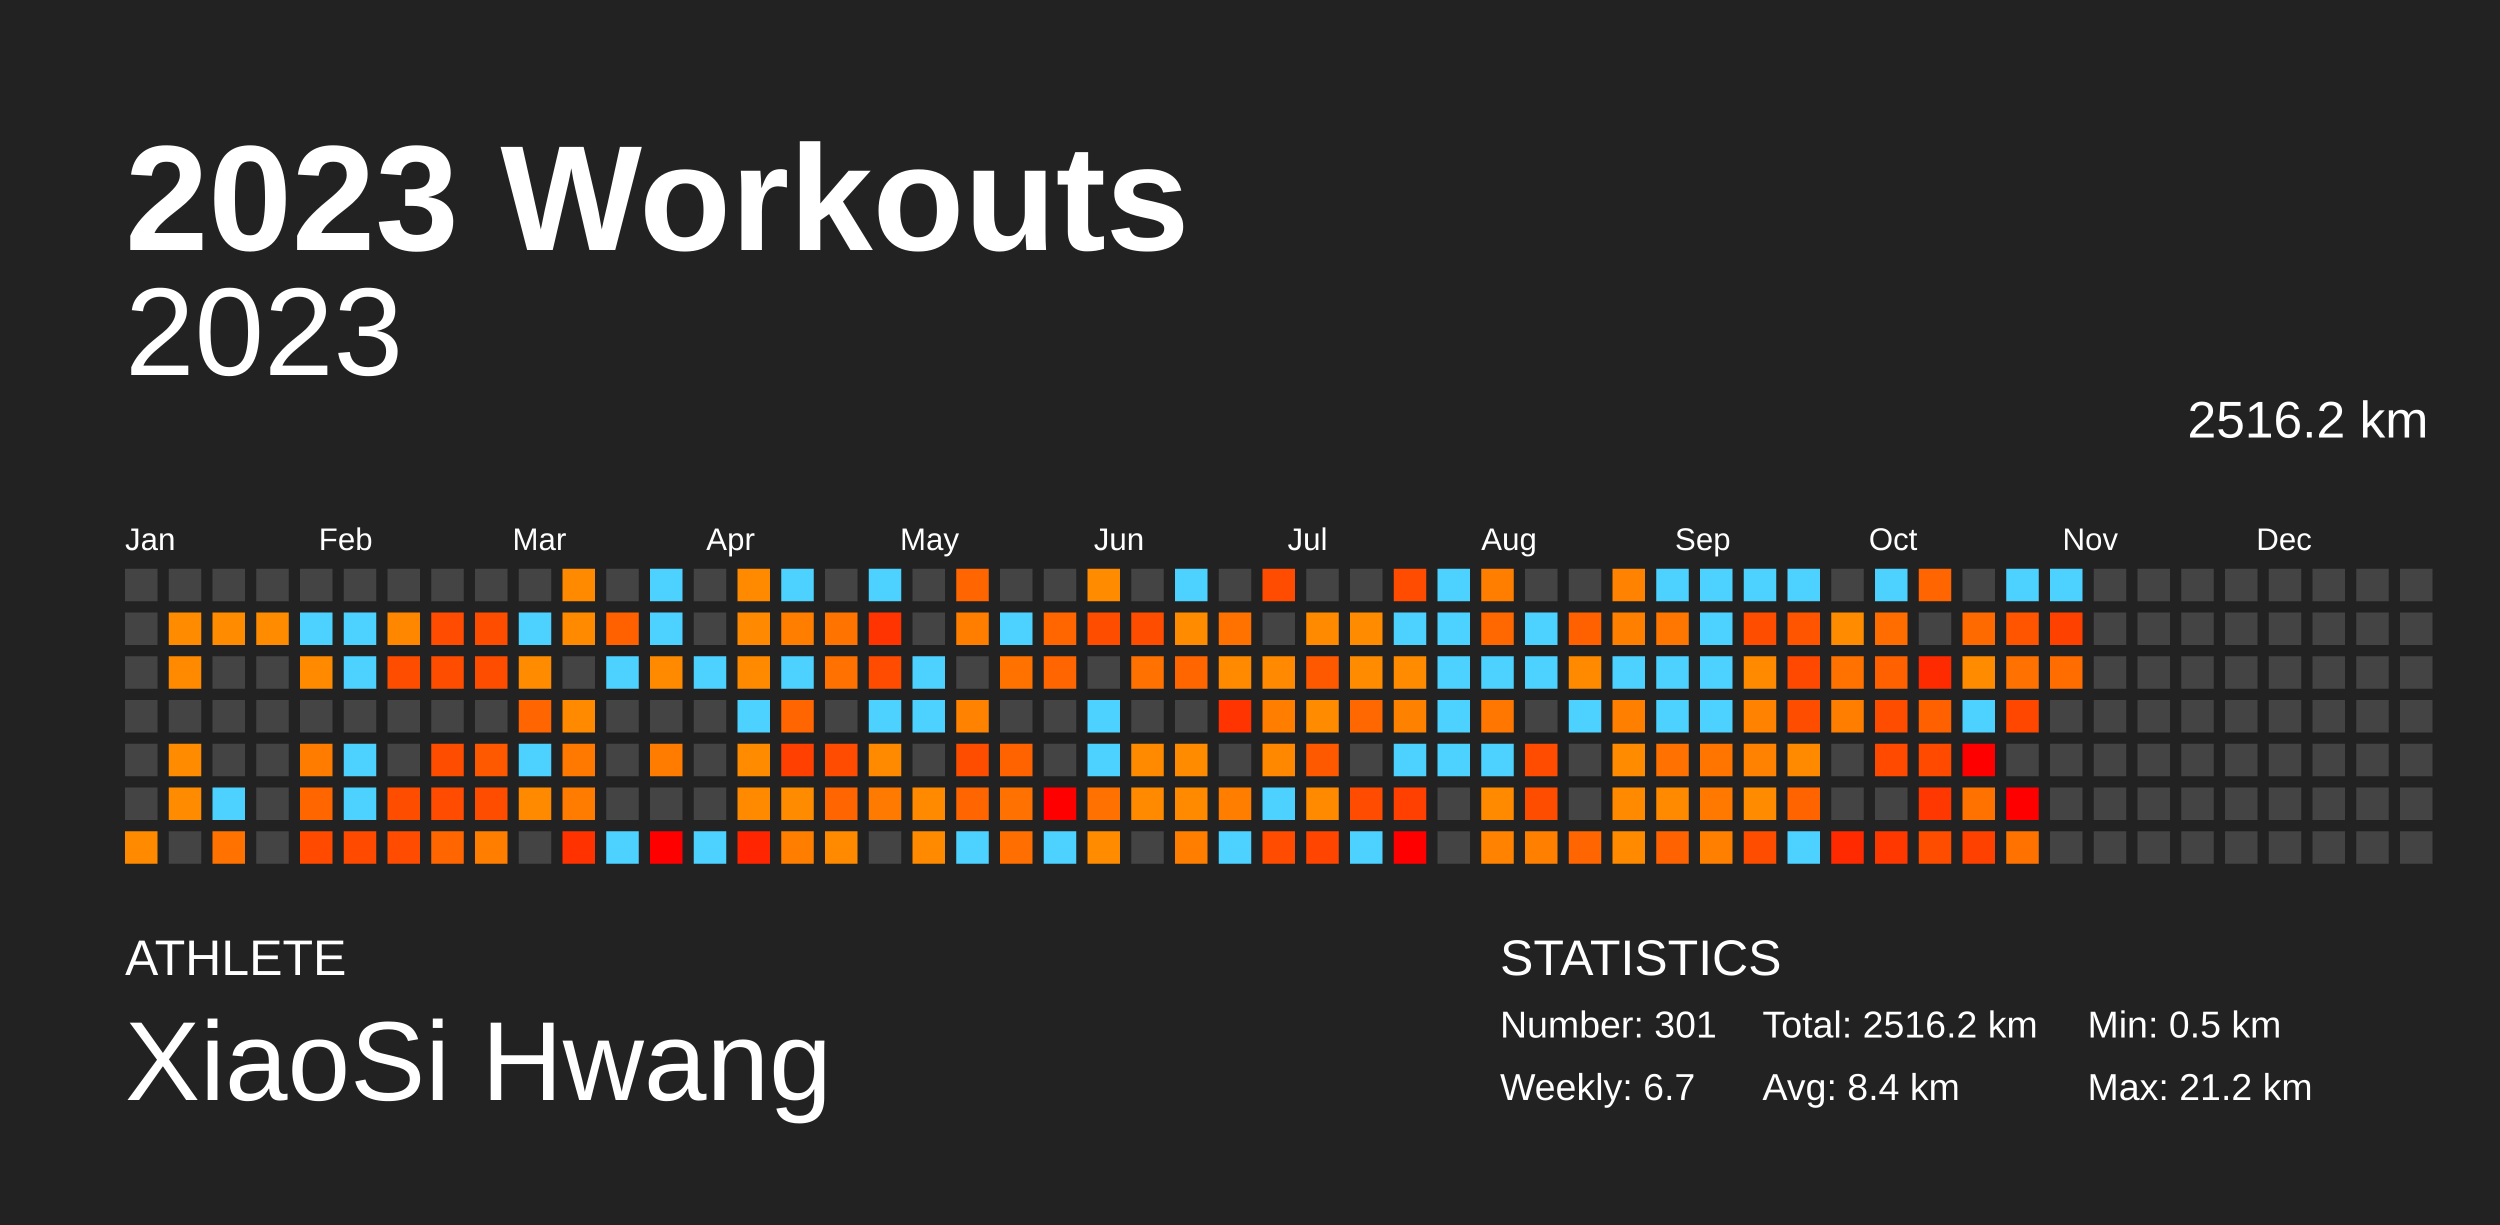
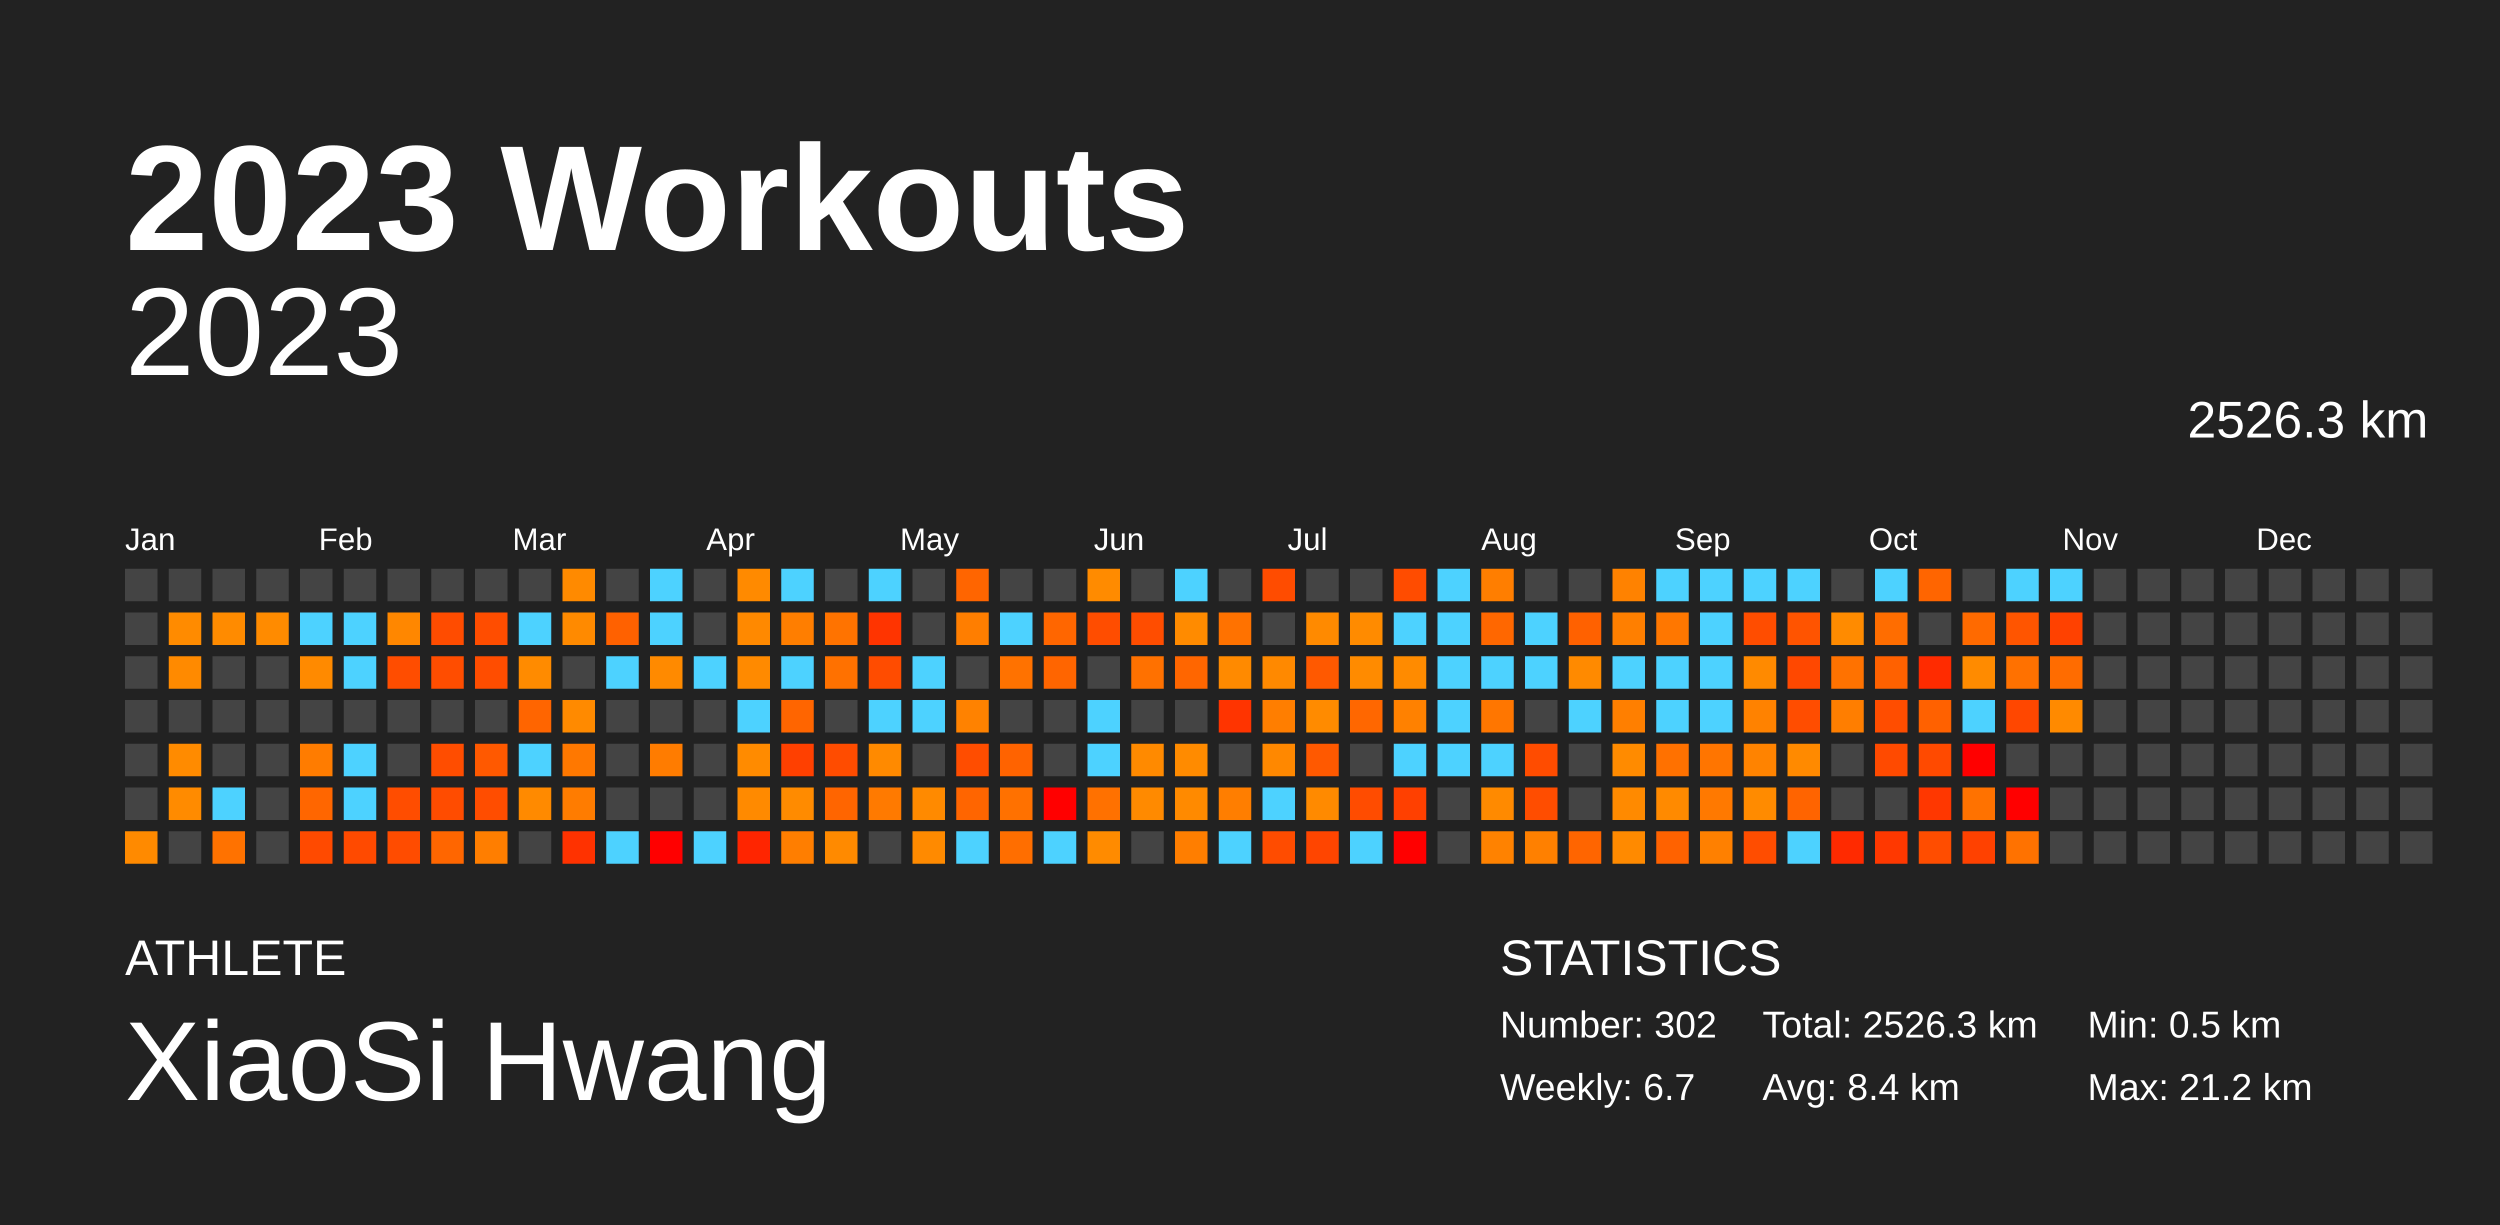
<svg xmlns="http://www.w3.org/2000/svg" baseProfile="full" height="98mm" version="1.1" viewBox="0,0,200,98" width="200mm">
  <defs />
  <rect fill="#222222" height="98" width="200" x="0" y="0" />
  <text fill="#FFFFFF" style="font-size:12px; font-family:Arial; font-weight:bold;" x="10" y="20">2023 Workouts</text>
  <text fill="#FFFFFF" style="font-size:4px; font-family:Arial" x="10" y="78">ATHLETE</text>
  <text fill="#FFFFFF" style="font-size:9px; font-family:Arial" x="10" y="88">XiaoSi Hwang</text>
  <text fill="#FFFFFF" style="font-size:4px; font-family:Arial" x="120" y="78">STATISTICS</text>
-   <text fill="#FFFFFF" style="font-size:3px; font-family:Arial" x="120" y="83">Number: 301</text>
+   <text fill="#FFFFFF" style="font-size:3px; font-family:Arial" x="120" y="83">Number: 302</text>
  <text fill="#FFFFFF" style="font-size:3px; font-family:Arial" x="120" y="88">Weekly: 6.7</text>
-   <text fill="#FFFFFF" style="font-size:3px; font-family:Arial" x="141" y="83">Total: 2516.2 km</text>
+   <text fill="#FFFFFF" style="font-size:3px; font-family:Arial" x="141" y="83">Total: 2526.3 km</text>
  <text fill="#FFFFFF" style="font-size:3px; font-family:Arial" x="141" y="88">Avg: 8.4 km</text>
  <text fill="#FFFFFF" style="font-size:3px; font-family:Arial" x="167" y="83">Min: 0.5 km</text>
  <text fill="#FFFFFF" style="font-size:3px; font-family:Arial" x="167" y="88">Max: 21.2 km</text>
  <text alignment-baseline="hanging" fill="#FFFFFF" style="font-size:10.0px; font-family:Arial;" x="10" y="30">2023</text>
-   <text alignment-baseline="hanging" fill="#FFFFFF" style="font-size:4.125px; font-family:Arial;" x="175" y="35">2516.2 km</text>
+   <text alignment-baseline="hanging" fill="#FFFFFF" style="font-size:4.125px; font-family:Arial;" x="175" y="35">2526.3 km</text>
  <text fill="#FFFFFF" style="font-size:2.5px; font-family:Arial" x="10.0" y="44">Jan</text>
  <text fill="#FFFFFF" style="font-size:2.5px; font-family:Arial" x="25.5" y="44">Feb</text>
  <text fill="#FFFFFF" style="font-size:2.5px; font-family:Arial" x="41.0" y="44">Mar</text>
  <text fill="#FFFFFF" style="font-size:2.5px; font-family:Arial" x="56.5" y="44">Apr</text>
  <text fill="#FFFFFF" style="font-size:2.5px; font-family:Arial" x="72.0" y="44">May</text>
  <text fill="#FFFFFF" style="font-size:2.5px; font-family:Arial" x="87.5" y="44">Jun</text>
  <text fill="#FFFFFF" style="font-size:2.5px; font-family:Arial" x="103.0" y="44">Jul</text>
  <text fill="#FFFFFF" style="font-size:2.5px; font-family:Arial" x="118.5" y="44">Aug</text>
  <text fill="#FFFFFF" style="font-size:2.5px; font-family:Arial" x="134.0" y="44">Sep</text>
  <text fill="#FFFFFF" style="font-size:2.5px; font-family:Arial" x="149.5" y="44">Oct</text>
  <text fill="#FFFFFF" style="font-size:2.5px; font-family:Arial" x="165.0" y="44">Nov</text>
  <text fill="#FFFFFF" style="font-size:2.5px; font-family:Arial" x="180.5" y="44">Dec</text>
  <rect fill="#444444" height="2.6" width="2.6" x="10.0" y="45.5" />
  <rect fill="#444444" height="2.6" width="2.6" x="10.0" y="49.0" />
  <rect fill="#444444" height="2.6" width="2.6" x="10.0" y="52.5" />
  <rect fill="#444444" height="2.6" width="2.6" x="10.0" y="56.0" />
  <rect fill="#444444" height="2.6" width="2.6" x="10.0" y="59.5" />
  <rect fill="#444444" height="2.6" width="2.6" x="10.0" y="63.0" />
  <rect fill="#ff8a00" height="2.6" width="2.6" x="10.0" y="66.5" />
  <rect fill="#444444" height="2.6" width="2.6" x="13.5" y="45.5" />
  <rect fill="#ff8b00" height="2.6" width="2.6" x="13.5" y="49.0" />
  <rect fill="#ff8a00" height="2.6" width="2.6" x="13.5" y="52.5" />
  <rect fill="#444444" height="2.6" width="2.6" x="13.5" y="56.0" />
  <rect fill="#ff8b00" height="2.6" width="2.6" x="13.5" y="59.5" />
  <rect fill="#ff8b00" height="2.6" width="2.6" x="13.5" y="63.0" />
  <rect fill="#444444" height="2.6" width="2.6" x="13.5" y="66.5" />
  <rect fill="#444444" height="2.6" width="2.6" x="17.0" y="45.5" />
  <rect fill="#ff8b00" height="2.6" width="2.6" x="17.0" y="49.0" />
  <rect fill="#444444" height="2.6" width="2.6" x="17.0" y="52.5" />
  <rect fill="#444444" height="2.6" width="2.6" x="17.0" y="56.0" />
  <rect fill="#444444" height="2.6" width="2.6" x="17.0" y="59.5" />
  <rect fill="#4dd2ff" height="2.6" width="2.6" x="17.0" y="63.0" />
  <rect fill="#ff7200" height="2.6" width="2.6" x="17.0" y="66.5" />
  <rect fill="#444444" height="2.6" width="2.6" x="20.5" y="45.5" />
  <rect fill="#ff8b00" height="2.6" width="2.6" x="20.5" y="49.0" />
  <rect fill="#444444" height="2.6" width="2.6" x="20.5" y="52.5" />
  <rect fill="#444444" height="2.6" width="2.6" x="20.5" y="56.0" />
  <rect fill="#444444" height="2.6" width="2.6" x="20.5" y="59.5" />
  <rect fill="#444444" height="2.6" width="2.6" x="20.5" y="63.0" />
  <rect fill="#444444" height="2.6" width="2.6" x="20.5" y="66.5" />
  <rect fill="#444444" height="2.6" width="2.6" x="24.0" y="45.5" />
  <rect fill="#4dd2ff" height="2.6" width="2.6" x="24.0" y="49.0" />
  <rect fill="#ff8a00" height="2.6" width="2.6" x="24.0" y="52.5" />
  <rect fill="#444444" height="2.6" width="2.6" x="24.0" y="56.0" />
  <rect fill="#ff7c00" height="2.6" width="2.6" x="24.0" y="59.5" />
  <rect fill="#ff6600" height="2.6" width="2.6" x="24.0" y="63.0" />
  <rect fill="#ff4a00" height="2.6" width="2.6" x="24.0" y="66.5" />
  <rect fill="#444444" height="2.6" width="2.6" x="27.5" y="45.5" />
  <rect fill="#4dd2ff" height="2.6" width="2.6" x="27.5" y="49.0" />
  <rect fill="#4dd2ff" height="2.6" width="2.6" x="27.5" y="52.5" />
  <rect fill="#444444" height="2.6" width="2.6" x="27.5" y="56.0" />
  <rect fill="#4dd2ff" height="2.6" width="2.6" x="27.5" y="59.5" />
  <rect fill="#4dd2ff" height="2.6" width="2.6" x="27.5" y="63.0" />
  <rect fill="#ff4a00" height="2.6" width="2.6" x="27.5" y="66.5" />
  <rect fill="#444444" height="2.6" width="2.6" x="31.0" y="45.5" />
  <rect fill="#ff8700" height="2.6" width="2.6" x="31.0" y="49.0" />
  <rect fill="#ff4d00" height="2.6" width="2.6" x="31.0" y="52.5" />
  <rect fill="#444444" height="2.6" width="2.6" x="31.0" y="56.0" />
  <rect fill="#444444" height="2.6" width="2.6" x="31.0" y="59.5" />
  <rect fill="#ff4d00" height="2.6" width="2.6" x="31.0" y="63.0" />
  <rect fill="#ff4c00" height="2.6" width="2.6" x="31.0" y="66.5" />
  <rect fill="#444444" height="2.6" width="2.6" x="34.5" y="45.5" />
  <rect fill="#ff4c00" height="2.6" width="2.6" x="34.5" y="49.0" />
  <rect fill="#ff4d00" height="2.6" width="2.6" x="34.5" y="52.5" />
  <rect fill="#444444" height="2.6" width="2.6" x="34.5" y="56.0" />
  <rect fill="#ff4d00" height="2.6" width="2.6" x="34.5" y="59.5" />
  <rect fill="#ff4c00" height="2.6" width="2.6" x="34.5" y="63.0" />
  <rect fill="#ff6600" height="2.6" width="2.6" x="34.5" y="66.5" />
  <rect fill="#444444" height="2.6" width="2.6" x="38.0" y="45.5" />
  <rect fill="#ff4d00" height="2.6" width="2.6" x="38.0" y="49.0" />
  <rect fill="#ff4d00" height="2.6" width="2.6" x="38.0" y="52.5" />
  <rect fill="#444444" height="2.6" width="2.6" x="38.0" y="56.0" />
  <rect fill="#ff5900" height="2.6" width="2.6" x="38.0" y="59.5" />
  <rect fill="#ff4d00" height="2.6" width="2.6" x="38.0" y="63.0" />
  <rect fill="#ff7e00" height="2.6" width="2.6" x="38.0" y="66.5" />
  <rect fill="#444444" height="2.6" width="2.6" x="41.5" y="45.5" />
  <rect fill="#4dd2ff" height="2.6" width="2.6" x="41.5" y="49.0" />
  <rect fill="#ff8b00" height="2.6" width="2.6" x="41.5" y="52.5" />
  <rect fill="#ff6500" height="2.6" width="2.6" x="41.5" y="56.0" />
  <rect fill="#4dd2ff" height="2.6" width="2.6" x="41.5" y="59.5" />
  <rect fill="#ff8a00" height="2.6" width="2.6" x="41.5" y="63.0" />
  <rect fill="#444444" height="2.6" width="2.6" x="41.5" y="66.5" />
  <rect fill="#ff8a00" height="2.6" width="2.6" x="45.0" y="45.5" />
  <rect fill="#ff8a00" height="2.6" width="2.6" x="45.0" y="49.0" />
  <rect fill="#444444" height="2.6" width="2.6" x="45.0" y="52.5" />
  <rect fill="#ff8a00" height="2.6" width="2.6" x="45.0" y="56.0" />
  <rect fill="#ff7800" height="2.6" width="2.6" x="45.0" y="59.5" />
  <rect fill="#ff7c00" height="2.6" width="2.6" x="45.0" y="63.0" />
  <rect fill="#ff3200" height="2.6" width="2.6" x="45.0" y="66.5" />
  <rect fill="#444444" height="2.6" width="2.6" x="48.5" y="45.5" />
  <rect fill="#ff6100" height="2.6" width="2.6" x="48.5" y="49.0" />
  <rect fill="#4dd2ff" height="2.6" width="2.6" x="48.5" y="52.5" />
  <rect fill="#444444" height="2.6" width="2.6" x="48.5" y="56.0" />
  <rect fill="#444444" height="2.6" width="2.6" x="48.5" y="59.5" />
  <rect fill="#444444" height="2.6" width="2.6" x="48.5" y="63.0" />
  <rect fill="#4dd2ff" height="2.6" width="2.6" x="48.5" y="66.5" />
  <rect fill="#4dd2ff" height="2.6" width="2.6" x="52.0" y="45.5" />
  <rect fill="#4dd2ff" height="2.6" width="2.6" x="52.0" y="49.0" />
  <rect fill="#ff8a00" height="2.6" width="2.6" x="52.0" y="52.5" />
  <rect fill="#444444" height="2.6" width="2.6" x="52.0" y="56.0" />
  <rect fill="#ff7c00" height="2.6" width="2.6" x="52.0" y="59.5" />
  <rect fill="#444444" height="2.6" width="2.6" x="52.0" y="63.0" />
  <rect fill="red" height="2.6" width="2.6" x="52.0" y="66.5" />
  <rect fill="#444444" height="2.6" width="2.6" x="55.5" y="45.5" />
  <rect fill="#444444" height="2.6" width="2.6" x="55.5" y="49.0" />
  <rect fill="#4dd2ff" height="2.6" width="2.6" x="55.5" y="52.5" />
  <rect fill="#444444" height="2.6" width="2.6" x="55.5" y="56.0" />
  <rect fill="#444444" height="2.6" width="2.6" x="55.5" y="59.5" />
  <rect fill="#444444" height="2.6" width="2.6" x="55.5" y="63.0" />
  <rect fill="#4dd2ff" height="2.6" width="2.6" x="55.5" y="66.5" />
  <rect fill="#ff8a00" height="2.6" width="2.6" x="59.0" y="45.5" />
  <rect fill="#ff8900" height="2.6" width="2.6" x="59.0" y="49.0" />
  <rect fill="#ff8a00" height="2.6" width="2.6" x="59.0" y="52.5" />
  <rect fill="#4dd2ff" height="2.6" width="2.6" x="59.0" y="56.0" />
  <rect fill="#ff8b00" height="2.6" width="2.6" x="59.0" y="59.5" />
  <rect fill="#ff8a00" height="2.6" width="2.6" x="59.0" y="63.0" />
  <rect fill="#ff2500" height="2.6" width="2.6" x="59.0" y="66.5" />
  <rect fill="#4dd2ff" height="2.6" width="2.6" x="62.5" y="45.5" />
  <rect fill="#ff7e00" height="2.6" width="2.6" x="62.5" y="49.0" />
  <rect fill="#4dd2ff" height="2.6" width="2.6" x="62.5" y="52.5" />
  <rect fill="#ff6500" height="2.6" width="2.6" x="62.5" y="56.0" />
  <rect fill="#ff4000" height="2.6" width="2.6" x="62.5" y="59.5" />
  <rect fill="#ff8b00" height="2.6" width="2.6" x="62.5" y="63.0" />
  <rect fill="#ff7e00" height="2.6" width="2.6" x="62.5" y="66.5" />
  <rect fill="#444444" height="2.6" width="2.6" x="66.0" y="45.5" />
  <rect fill="#ff7300" height="2.6" width="2.6" x="66.0" y="49.0" />
  <rect fill="#ff7100" height="2.6" width="2.6" x="66.0" y="52.5" />
  <rect fill="#444444" height="2.6" width="2.6" x="66.0" y="56.0" />
  <rect fill="#ff4c00" height="2.6" width="2.6" x="66.0" y="59.5" />
  <rect fill="#ff6500" height="2.6" width="2.6" x="66.0" y="63.0" />
  <rect fill="#ff8a00" height="2.6" width="2.6" x="66.0" y="66.5" />
  <rect fill="#4dd2ff" height="2.6" width="2.6" x="69.5" y="45.5" />
  <rect fill="#ff3400" height="2.6" width="2.6" x="69.5" y="49.0" />
  <rect fill="#ff4c00" height="2.6" width="2.6" x="69.5" y="52.5" />
  <rect fill="#4dd2ff" height="2.6" width="2.6" x="69.5" y="56.0" />
  <rect fill="#ff8a00" height="2.6" width="2.6" x="69.5" y="59.5" />
  <rect fill="#ff7a00" height="2.6" width="2.6" x="69.5" y="63.0" />
  <rect fill="#444444" height="2.6" width="2.6" x="69.5" y="66.5" />
  <rect fill="#444444" height="2.6" width="2.6" x="73.0" y="45.5" />
  <rect fill="#444444" height="2.6" width="2.6" x="73.0" y="49.0" />
  <rect fill="#4dd2ff" height="2.6" width="2.6" x="73.0" y="52.5" />
  <rect fill="#4dd2ff" height="2.6" width="2.6" x="73.0" y="56.0" />
  <rect fill="#444444" height="2.6" width="2.6" x="73.0" y="59.5" />
  <rect fill="#ff8a00" height="2.6" width="2.6" x="73.0" y="63.0" />
  <rect fill="#ff8a00" height="2.6" width="2.6" x="73.0" y="66.5" />
  <rect fill="#ff6500" height="2.6" width="2.6" x="76.5" y="45.5" />
  <rect fill="#ff7e00" height="2.6" width="2.6" x="76.5" y="49.0" />
  <rect fill="#444444" height="2.6" width="2.6" x="76.5" y="52.5" />
  <rect fill="#ff8200" height="2.6" width="2.6" x="76.5" y="56.0" />
  <rect fill="#ff4d00" height="2.6" width="2.6" x="76.5" y="59.5" />
  <rect fill="#ff6500" height="2.6" width="2.6" x="76.5" y="63.0" />
  <rect fill="#4dd2ff" height="2.6" width="2.6" x="76.5" y="66.5" />
  <rect fill="#444444" height="2.6" width="2.6" x="80.0" y="45.5" />
  <rect fill="#4dd2ff" height="2.6" width="2.6" x="80.0" y="49.0" />
  <rect fill="#ff7200" height="2.6" width="2.6" x="80.0" y="52.5" />
  <rect fill="#444444" height="2.6" width="2.6" x="80.0" y="56.0" />
  <rect fill="#ff6300" height="2.6" width="2.6" x="80.0" y="59.5" />
  <rect fill="#ff7100" height="2.6" width="2.6" x="80.0" y="63.0" />
  <rect fill="#ff6e00" height="2.6" width="2.6" x="80.0" y="66.5" />
  <rect fill="#444444" height="2.6" width="2.6" x="83.5" y="45.5" />
  <rect fill="#ff6600" height="2.6" width="2.6" x="83.5" y="49.0" />
  <rect fill="#ff6500" height="2.6" width="2.6" x="83.5" y="52.5" />
  <rect fill="#444444" height="2.6" width="2.6" x="83.5" y="56.0" />
  <rect fill="#444444" height="2.6" width="2.6" x="83.5" y="59.5" />
  <rect fill="red" height="2.6" width="2.6" x="83.5" y="63.0" />
  <rect fill="#4dd2ff" height="2.6" width="2.6" x="83.5" y="66.5" />
  <rect fill="#ff8b00" height="2.6" width="2.6" x="87.0" y="45.5" />
  <rect fill="#ff4d00" height="2.6" width="2.6" x="87.0" y="49.0" />
  <rect fill="#444444" height="2.6" width="2.6" x="87.0" y="52.5" />
  <rect fill="#4dd2ff" height="2.6" width="2.6" x="87.0" y="56.0" />
  <rect fill="#4dd2ff" height="2.6" width="2.6" x="87.0" y="59.5" />
  <rect fill="#ff7100" height="2.6" width="2.6" x="87.0" y="63.0" />
  <rect fill="#ff8b00" height="2.6" width="2.6" x="87.0" y="66.5" />
  <rect fill="#444444" height="2.6" width="2.6" x="90.5" y="45.5" />
  <rect fill="#ff4d00" height="2.6" width="2.6" x="90.5" y="49.0" />
  <rect fill="#ff7100" height="2.6" width="2.6" x="90.5" y="52.5" />
  <rect fill="#444444" height="2.6" width="2.6" x="90.5" y="56.0" />
  <rect fill="#ff8a00" height="2.6" width="2.6" x="90.5" y="59.5" />
  <rect fill="#ff8a00" height="2.6" width="2.6" x="90.5" y="63.0" />
  <rect fill="#444444" height="2.6" width="2.6" x="90.5" y="66.5" />
  <rect fill="#4dd2ff" height="2.6" width="2.6" x="94.0" y="45.5" />
  <rect fill="#ff8b00" height="2.6" width="2.6" x="94.0" y="49.0" />
  <rect fill="#ff6600" height="2.6" width="2.6" x="94.0" y="52.5" />
  <rect fill="#444444" height="2.6" width="2.6" x="94.0" y="56.0" />
  <rect fill="#ff8b00" height="2.6" width="2.6" x="94.0" y="59.5" />
  <rect fill="#ff8a00" height="2.6" width="2.6" x="94.0" y="63.0" />
  <rect fill="#ff7e00" height="2.6" width="2.6" x="94.0" y="66.5" />
  <rect fill="#444444" height="2.6" width="2.6" x="97.5" y="45.5" />
  <rect fill="#ff7200" height="2.6" width="2.6" x="97.5" y="49.0" />
  <rect fill="#ff8a00" height="2.6" width="2.6" x="97.5" y="52.5" />
  <rect fill="#ff3400" height="2.6" width="2.6" x="97.5" y="56.0" />
  <rect fill="#444444" height="2.6" width="2.6" x="97.5" y="59.5" />
  <rect fill="#ff7e00" height="2.6" width="2.6" x="97.5" y="63.0" />
  <rect fill="#4dd2ff" height="2.6" width="2.6" x="97.5" y="66.5" />
  <rect fill="#ff4c00" height="2.6" width="2.6" x="101.0" y="45.5" />
  <rect fill="#444444" height="2.6" width="2.6" x="101.0" y="49.0" />
  <rect fill="#ff8900" height="2.6" width="2.6" x="101.0" y="52.5" />
  <rect fill="#ff7e00" height="2.6" width="2.6" x="101.0" y="56.0" />
  <rect fill="#ff8800" height="2.6" width="2.6" x="101.0" y="59.5" />
  <rect fill="#4dd2ff" height="2.6" width="2.6" x="101.0" y="63.0" />
  <rect fill="#ff4c00" height="2.6" width="2.6" x="101.0" y="66.5" />
  <rect fill="#444444" height="2.6" width="2.6" x="104.5" y="45.5" />
  <rect fill="#ff8a00" height="2.6" width="2.6" x="104.5" y="49.0" />
  <rect fill="#ff5900" height="2.6" width="2.6" x="104.5" y="52.5" />
  <rect fill="#ff8b00" height="2.6" width="2.6" x="104.5" y="56.0" />
  <rect fill="#ff5900" height="2.6" width="2.6" x="104.5" y="59.5" />
  <rect fill="#ff8a00" height="2.6" width="2.6" x="104.5" y="63.0" />
  <rect fill="#ff4500" height="2.6" width="2.6" x="104.5" y="66.5" />
  <rect fill="#444444" height="2.6" width="2.6" x="108.0" y="45.5" />
  <rect fill="#ff8b00" height="2.6" width="2.6" x="108.0" y="49.0" />
  <rect fill="#ff8b00" height="2.6" width="2.6" x="108.0" y="52.5" />
  <rect fill="#ff6700" height="2.6" width="2.6" x="108.0" y="56.0" />
  <rect fill="#444444" height="2.6" width="2.6" x="108.0" y="59.5" />
  <rect fill="#ff4c00" height="2.6" width="2.6" x="108.0" y="63.0" />
  <rect fill="#4dd2ff" height="2.6" width="2.6" x="108.0" y="66.5" />
  <rect fill="#ff4c00" height="2.6" width="2.6" x="111.5" y="45.5" />
  <rect fill="#4dd2ff" height="2.6" width="2.6" x="111.5" y="49.0" />
  <rect fill="#ff8b00" height="2.6" width="2.6" x="111.5" y="52.5" />
  <rect fill="#ff8100" height="2.6" width="2.6" x="111.5" y="56.0" />
  <rect fill="#4dd2ff" height="2.6" width="2.6" x="111.5" y="59.5" />
  <rect fill="#ff4000" height="2.6" width="2.6" x="111.5" y="63.0" />
  <rect fill="red" height="2.6" width="2.6" x="111.5" y="66.5" />
  <rect fill="#4dd2ff" height="2.6" width="2.6" x="115.0" y="45.5" />
  <rect fill="#4dd2ff" height="2.6" width="2.6" x="115.0" y="49.0" />
  <rect fill="#4dd2ff" height="2.6" width="2.6" x="115.0" y="52.5" />
  <rect fill="#4dd2ff" height="2.6" width="2.6" x="115.0" y="56.0" />
  <rect fill="#4dd2ff" height="2.6" width="2.6" x="115.0" y="59.5" />
  <rect fill="#444444" height="2.6" width="2.6" x="115.0" y="63.0" />
  <rect fill="#444444" height="2.6" width="2.6" x="115.0" y="66.5" />
  <rect fill="#ff7e00" height="2.6" width="2.6" x="118.5" y="45.5" />
  <rect fill="#ff6700" height="2.6" width="2.6" x="118.5" y="49.0" />
  <rect fill="#4dd2ff" height="2.6" width="2.6" x="118.5" y="52.5" />
  <rect fill="#ff7600" height="2.6" width="2.6" x="118.5" y="56.0" />
  <rect fill="#4dd2ff" height="2.6" width="2.6" x="118.5" y="59.5" />
  <rect fill="#ff8a00" height="2.6" width="2.6" x="118.5" y="63.0" />
  <rect fill="#ff8200" height="2.6" width="2.6" x="118.5" y="66.5" />
  <rect fill="#444444" height="2.6" width="2.6" x="122.0" y="45.5" />
  <rect fill="#4dd2ff" height="2.6" width="2.6" x="122.0" y="49.0" />
  <rect fill="#4dd2ff" height="2.6" width="2.6" x="122.0" y="52.5" />
  <rect fill="#444444" height="2.6" width="2.6" x="122.0" y="56.0" />
  <rect fill="#ff4c00" height="2.6" width="2.6" x="122.0" y="59.5" />
  <rect fill="#ff4d00" height="2.6" width="2.6" x="122.0" y="63.0" />
  <rect fill="#ff8000" height="2.6" width="2.6" x="122.0" y="66.5" />
  <rect fill="#444444" height="2.6" width="2.6" x="125.5" y="45.5" />
  <rect fill="#ff6100" height="2.6" width="2.6" x="125.5" y="49.0" />
  <rect fill="#ff8a00" height="2.6" width="2.6" x="125.5" y="52.5" />
  <rect fill="#4dd2ff" height="2.6" width="2.6" x="125.5" y="56.0" />
  <rect fill="#444444" height="2.6" width="2.6" x="125.5" y="59.5" />
  <rect fill="#444444" height="2.6" width="2.6" x="125.5" y="63.0" />
  <rect fill="#ff6500" height="2.6" width="2.6" x="125.5" y="66.5" />
  <rect fill="#ff8200" height="2.6" width="2.6" x="129.0" y="45.5" />
  <rect fill="#ff7f00" height="2.6" width="2.6" x="129.0" y="49.0" />
  <rect fill="#4dd2ff" height="2.6" width="2.6" x="129.0" y="52.5" />
  <rect fill="#ff7f00" height="2.6" width="2.6" x="129.0" y="56.0" />
  <rect fill="#ff8b00" height="2.6" width="2.6" x="129.0" y="59.5" />
  <rect fill="#ff8a00" height="2.6" width="2.6" x="129.0" y="63.0" />
  <rect fill="#ff8a00" height="2.6" width="2.6" x="129.0" y="66.5" />
  <rect fill="#4dd2ff" height="2.6" width="2.6" x="132.5" y="45.5" />
  <rect fill="#ff7700" height="2.6" width="2.6" x="132.5" y="49.0" />
  <rect fill="#4dd2ff" height="2.6" width="2.6" x="132.5" y="52.5" />
  <rect fill="#4dd2ff" height="2.6" width="2.6" x="132.5" y="56.0" />
  <rect fill="#ff7100" height="2.6" width="2.6" x="132.5" y="59.5" />
  <rect fill="#ff8a00" height="2.6" width="2.6" x="132.5" y="63.0" />
  <rect fill="#ff6200" height="2.6" width="2.6" x="132.5" y="66.5" />
  <rect fill="#4dd2ff" height="2.6" width="2.6" x="136.0" y="45.5" />
  <rect fill="#4dd2ff" height="2.6" width="2.6" x="136.0" y="49.0" />
  <rect fill="#4dd2ff" height="2.6" width="2.6" x="136.0" y="52.5" />
  <rect fill="#4dd2ff" height="2.6" width="2.6" x="136.0" y="56.0" />
  <rect fill="#ff7500" height="2.6" width="2.6" x="136.0" y="59.5" />
  <rect fill="#ff7900" height="2.6" width="2.6" x="136.0" y="63.0" />
  <rect fill="#ff8000" height="2.6" width="2.6" x="136.0" y="66.5" />
  <rect fill="#4dd2ff" height="2.6" width="2.6" x="139.5" y="45.5" />
  <rect fill="#ff4d00" height="2.6" width="2.6" x="139.5" y="49.0" />
  <rect fill="#ff8a00" height="2.6" width="2.6" x="139.5" y="52.5" />
  <rect fill="#ff8200" height="2.6" width="2.6" x="139.5" y="56.0" />
  <rect fill="#ff8300" height="2.6" width="2.6" x="139.5" y="59.5" />
  <rect fill="#ff8b00" height="2.6" width="2.6" x="139.5" y="63.0" />
  <rect fill="#ff4d00" height="2.6" width="2.6" x="139.5" y="66.5" />
  <rect fill="#4dd2ff" height="2.6" width="2.6" x="143.0" y="45.5" />
  <rect fill="#ff5400" height="2.6" width="2.6" x="143.0" y="49.0" />
  <rect fill="#ff4800" height="2.6" width="2.6" x="143.0" y="52.5" />
  <rect fill="#ff4d00" height="2.6" width="2.6" x="143.0" y="56.0" />
  <rect fill="#ff8a00" height="2.6" width="2.6" x="143.0" y="59.5" />
  <rect fill="#ff6400" height="2.6" width="2.6" x="143.0" y="63.0" />
  <rect fill="#4dd2ff" height="2.6" width="2.6" x="143.0" y="66.5" />
  <rect fill="#444444" height="2.6" width="2.6" x="146.5" y="45.5" />
  <rect fill="#ff8b00" height="2.6" width="2.6" x="146.5" y="49.0" />
  <rect fill="#ff7200" height="2.6" width="2.6" x="146.5" y="52.5" />
  <rect fill="#ff7e00" height="2.6" width="2.6" x="146.5" y="56.0" />
  <rect fill="#444444" height="2.6" width="2.6" x="146.5" y="59.5" />
  <rect fill="#444444" height="2.6" width="2.6" x="146.5" y="63.0" />
  <rect fill="#ff2a00" height="2.6" width="2.6" x="146.5" y="66.5" />
  <rect fill="#4dd2ff" height="2.6" width="2.6" x="150.0" y="45.5" />
  <rect fill="#ff6d00" height="2.6" width="2.6" x="150.0" y="49.0" />
  <rect fill="#ff6100" height="2.6" width="2.6" x="150.0" y="52.5" />
  <rect fill="#ff4d00" height="2.6" width="2.6" x="150.0" y="56.0" />
  <rect fill="#ff4a00" height="2.6" width="2.6" x="150.0" y="59.5" />
  <rect fill="#444444" height="2.6" width="2.6" x="150.0" y="63.0" />
  <rect fill="#ff3800" height="2.6" width="2.6" x="150.0" y="66.5" />
  <rect fill="#ff6500" height="2.6" width="2.6" x="153.5" y="45.5" />
  <rect fill="#444444" height="2.6" width="2.6" x="153.5" y="49.0" />
  <rect fill="#ff2b00" height="2.6" width="2.6" x="153.5" y="52.5" />
  <rect fill="#ff6100" height="2.6" width="2.6" x="153.5" y="56.0" />
  <rect fill="#ff4a00" height="2.6" width="2.6" x="153.5" y="59.5" />
  <rect fill="#ff3700" height="2.6" width="2.6" x="153.5" y="63.0" />
  <rect fill="#ff4d00" height="2.6" width="2.6" x="153.5" y="66.5" />
  <rect fill="#444444" height="2.6" width="2.6" x="157.0" y="45.5" />
  <rect fill="#ff6a00" height="2.6" width="2.6" x="157.0" y="49.0" />
  <rect fill="#ff8b00" height="2.6" width="2.6" x="157.0" y="52.5" />
  <rect fill="#4dd2ff" height="2.6" width="2.6" x="157.0" y="56.0" />
  <rect fill="red" height="2.6" width="2.6" x="157.0" y="59.5" />
  <rect fill="#ff7200" height="2.6" width="2.6" x="157.0" y="63.0" />
  <rect fill="#ff4100" height="2.6" width="2.6" x="157.0" y="66.5" />
  <rect fill="#4dd2ff" height="2.6" width="2.6" x="160.5" y="45.5" />
  <rect fill="#ff5500" height="2.6" width="2.6" x="160.5" y="49.0" />
  <rect fill="#ff7100" height="2.6" width="2.6" x="160.5" y="52.5" />
  <rect fill="#ff4700" height="2.6" width="2.6" x="160.5" y="56.0" />
  <rect fill="#444444" height="2.6" width="2.6" x="160.5" y="59.5" />
  <rect fill="red" height="2.6" width="2.6" x="160.5" y="63.0" />
  <rect fill="#ff7200" height="2.6" width="2.6" x="160.5" y="66.5" />
  <rect fill="#4dd2ff" height="2.6" width="2.6" x="164.0" y="45.5" />
  <rect fill="#ff4100" height="2.6" width="2.6" x="164.0" y="49.0" />
  <rect fill="#ff6c00" height="2.6" width="2.6" x="164.0" y="52.5" />
-   <rect fill="#444444" height="2.6" width="2.6" x="164.0" y="56.0" />
+   <rect fill="#ff8a00" height="2.6" width="2.6" x="164.0" y="56.0" />
  <rect fill="#444444" height="2.6" width="2.6" x="164.0" y="59.5" />
  <rect fill="#444444" height="2.6" width="2.6" x="164.0" y="63.0" />
  <rect fill="#444444" height="2.6" width="2.6" x="164.0" y="66.5" />
  <rect fill="#444444" height="2.6" width="2.6" x="167.5" y="45.5" />
  <rect fill="#444444" height="2.6" width="2.6" x="167.5" y="49.0" />
  <rect fill="#444444" height="2.6" width="2.6" x="167.5" y="52.5" />
  <rect fill="#444444" height="2.6" width="2.6" x="167.5" y="56.0" />
  <rect fill="#444444" height="2.6" width="2.6" x="167.5" y="59.5" />
  <rect fill="#444444" height="2.6" width="2.6" x="167.5" y="63.0" />
  <rect fill="#444444" height="2.6" width="2.6" x="167.5" y="66.5" />
  <rect fill="#444444" height="2.6" width="2.6" x="171.0" y="45.5" />
  <rect fill="#444444" height="2.6" width="2.6" x="171.0" y="49.0" />
  <rect fill="#444444" height="2.6" width="2.6" x="171.0" y="52.5" />
  <rect fill="#444444" height="2.6" width="2.6" x="171.0" y="56.0" />
  <rect fill="#444444" height="2.6" width="2.6" x="171.0" y="59.5" />
  <rect fill="#444444" height="2.6" width="2.6" x="171.0" y="63.0" />
  <rect fill="#444444" height="2.6" width="2.6" x="171.0" y="66.5" />
  <rect fill="#444444" height="2.6" width="2.6" x="174.5" y="45.5" />
  <rect fill="#444444" height="2.6" width="2.6" x="174.5" y="49.0" />
  <rect fill="#444444" height="2.6" width="2.6" x="174.5" y="52.5" />
  <rect fill="#444444" height="2.6" width="2.6" x="174.5" y="56.0" />
  <rect fill="#444444" height="2.6" width="2.6" x="174.5" y="59.5" />
  <rect fill="#444444" height="2.6" width="2.6" x="174.5" y="63.0" />
  <rect fill="#444444" height="2.6" width="2.6" x="174.5" y="66.5" />
  <rect fill="#444444" height="2.6" width="2.6" x="178.0" y="45.5" />
  <rect fill="#444444" height="2.6" width="2.6" x="178.0" y="49.0" />
  <rect fill="#444444" height="2.6" width="2.6" x="178.0" y="52.5" />
  <rect fill="#444444" height="2.6" width="2.6" x="178.0" y="56.0" />
  <rect fill="#444444" height="2.6" width="2.6" x="178.0" y="59.5" />
  <rect fill="#444444" height="2.6" width="2.6" x="178.0" y="63.0" />
  <rect fill="#444444" height="2.6" width="2.6" x="178.0" y="66.5" />
  <rect fill="#444444" height="2.6" width="2.6" x="181.5" y="45.5" />
  <rect fill="#444444" height="2.6" width="2.6" x="181.5" y="49.0" />
  <rect fill="#444444" height="2.6" width="2.6" x="181.5" y="52.5" />
  <rect fill="#444444" height="2.6" width="2.6" x="181.5" y="56.0" />
  <rect fill="#444444" height="2.6" width="2.6" x="181.5" y="59.5" />
  <rect fill="#444444" height="2.6" width="2.6" x="181.5" y="63.0" />
  <rect fill="#444444" height="2.6" width="2.6" x="181.5" y="66.5" />
  <rect fill="#444444" height="2.6" width="2.6" x="185.0" y="45.5" />
  <rect fill="#444444" height="2.6" width="2.6" x="185.0" y="49.0" />
  <rect fill="#444444" height="2.6" width="2.6" x="185.0" y="52.5" />
  <rect fill="#444444" height="2.6" width="2.6" x="185.0" y="56.0" />
  <rect fill="#444444" height="2.6" width="2.6" x="185.0" y="59.5" />
  <rect fill="#444444" height="2.6" width="2.6" x="185.0" y="63.0" />
  <rect fill="#444444" height="2.6" width="2.6" x="185.0" y="66.5" />
  <rect fill="#444444" height="2.6" width="2.6" x="188.5" y="45.5" />
  <rect fill="#444444" height="2.6" width="2.6" x="188.5" y="49.0" />
  <rect fill="#444444" height="2.6" width="2.6" x="188.5" y="52.5" />
  <rect fill="#444444" height="2.6" width="2.6" x="188.5" y="56.0" />
  <rect fill="#444444" height="2.6" width="2.6" x="188.5" y="59.5" />
  <rect fill="#444444" height="2.6" width="2.6" x="188.5" y="63.0" />
  <rect fill="#444444" height="2.6" width="2.6" x="188.5" y="66.5" />
  <rect fill="#444444" height="2.6" width="2.6" x="192.0" y="45.5" />
  <rect fill="#444444" height="2.6" width="2.6" x="192.0" y="49.0" />
  <rect fill="#444444" height="2.6" width="2.6" x="192.0" y="52.5" />
  <rect fill="#444444" height="2.6" width="2.6" x="192.0" y="56.0" />
  <rect fill="#444444" height="2.6" width="2.6" x="192.0" y="59.5" />
  <rect fill="#444444" height="2.6" width="2.6" x="192.0" y="63.0" />
  <rect fill="#444444" height="2.6" width="2.6" x="192.0" y="66.5" />
</svg>
